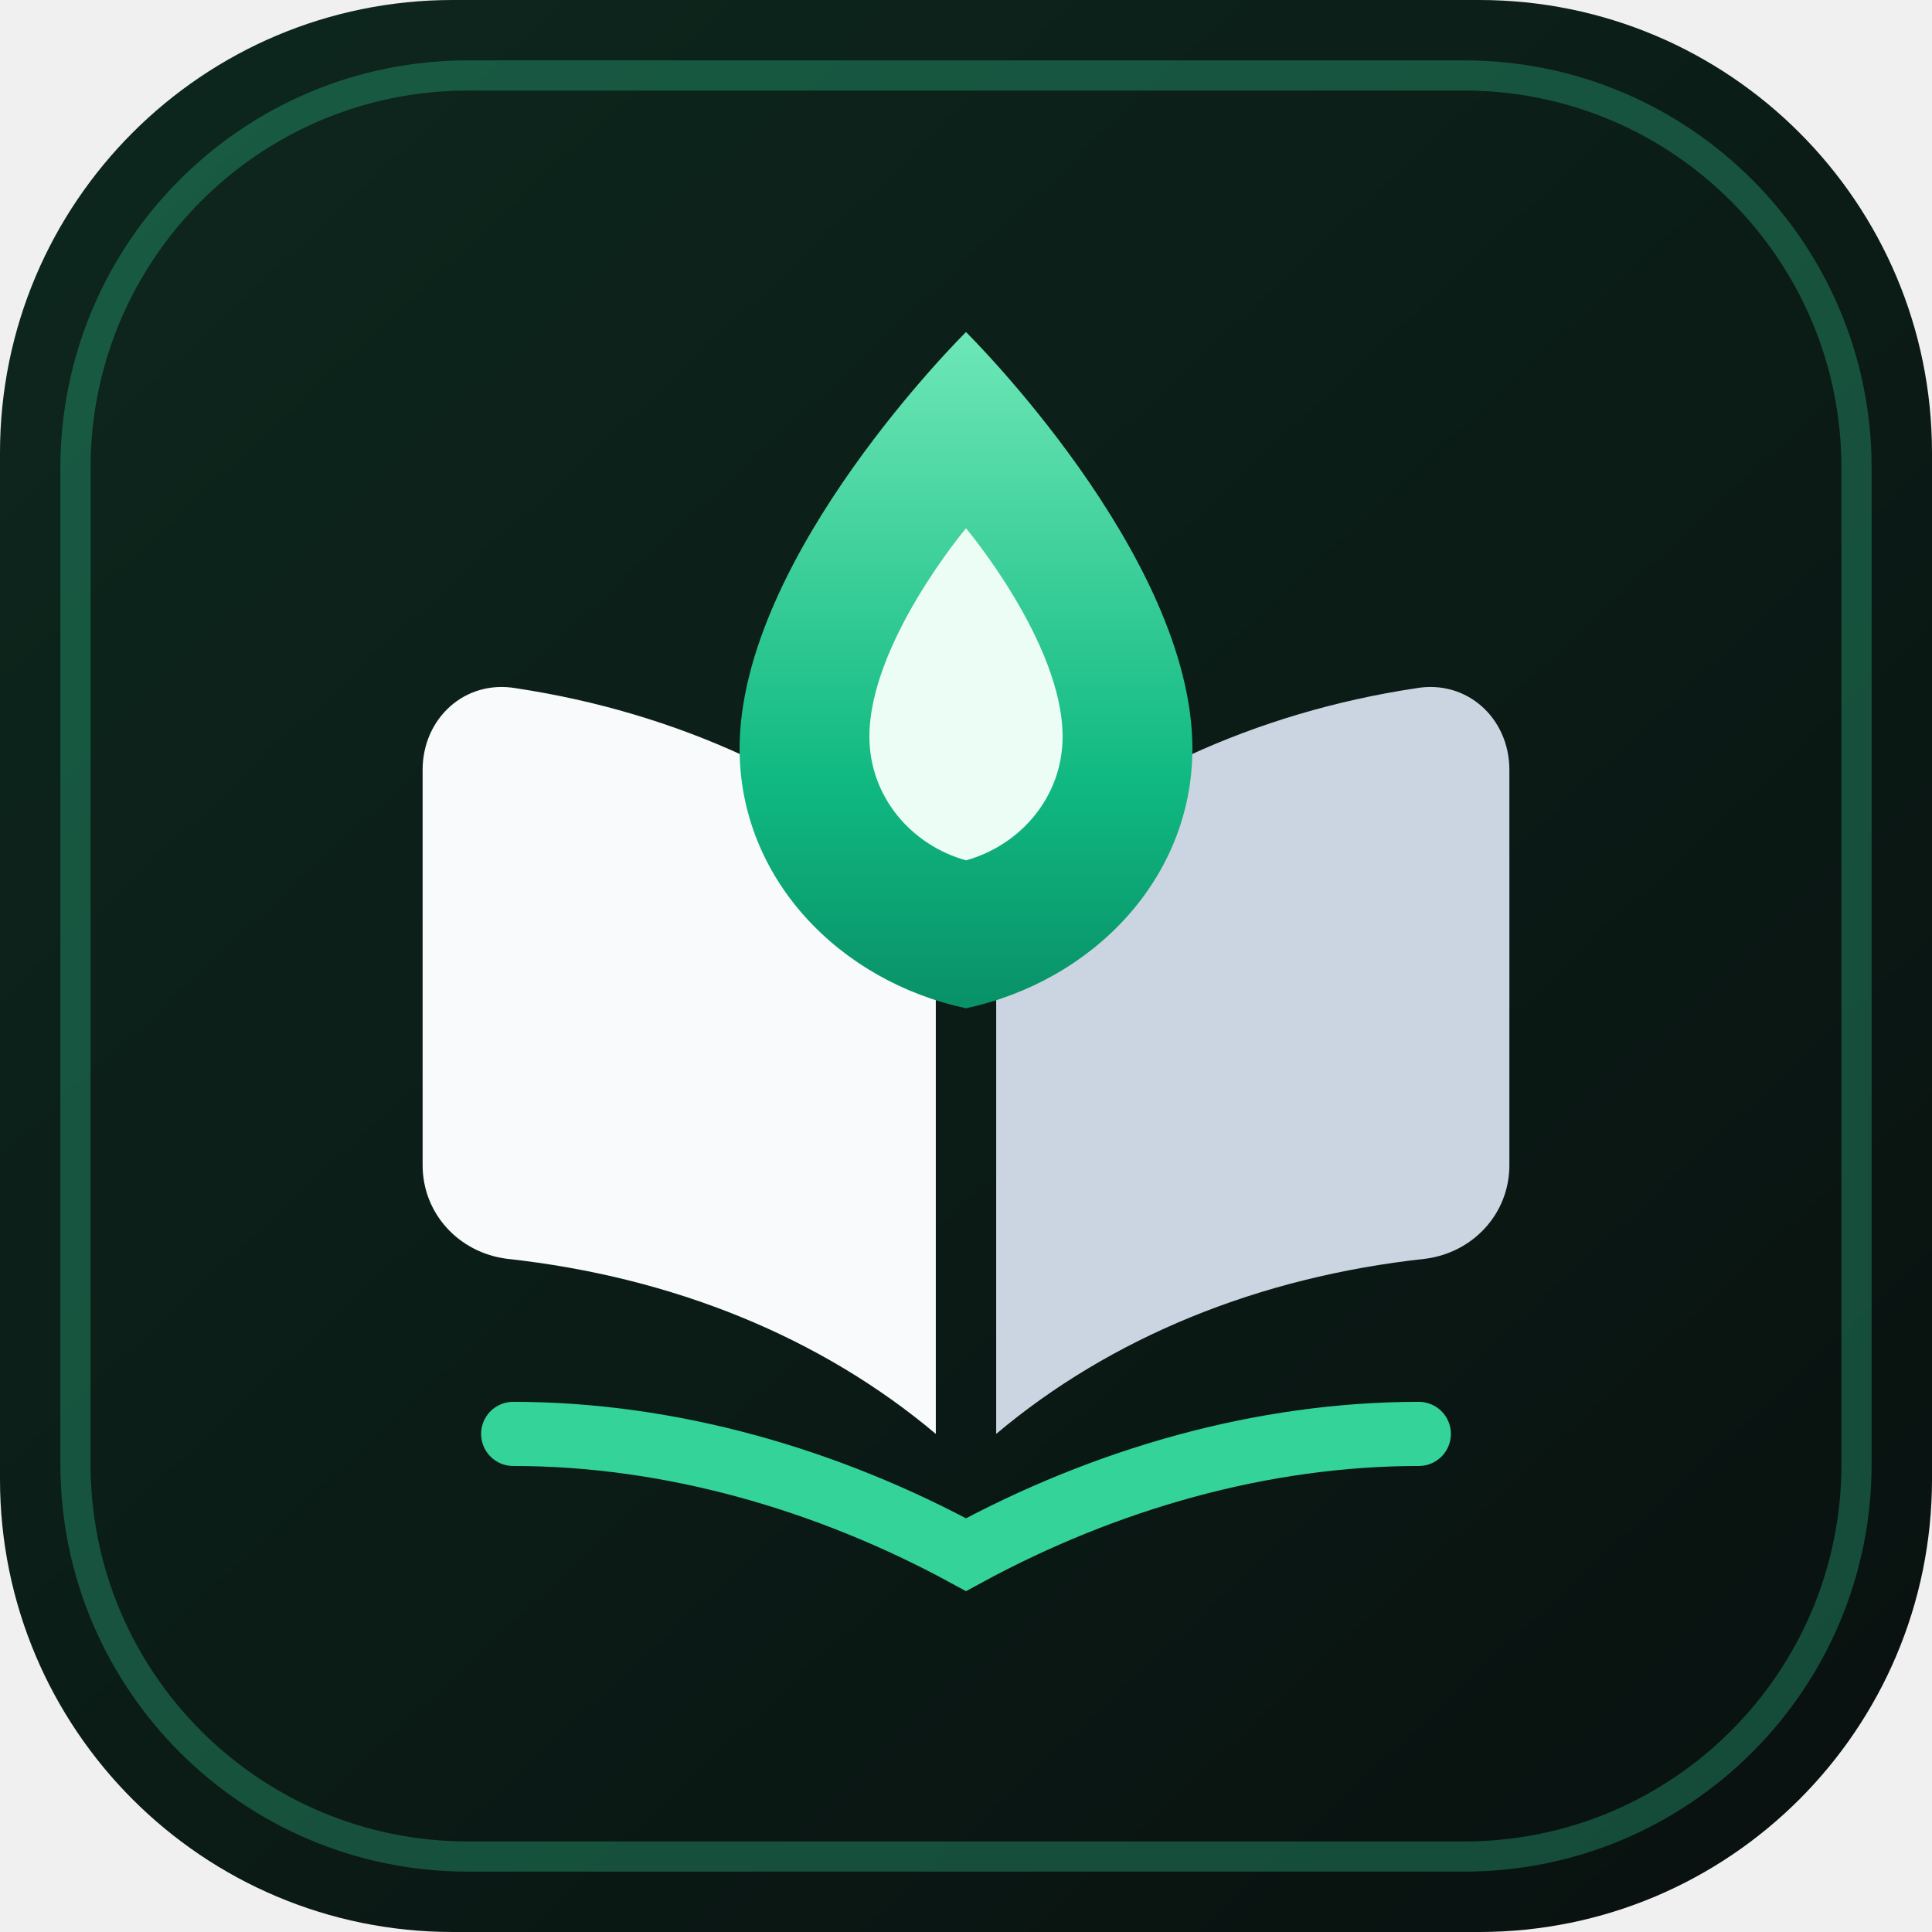
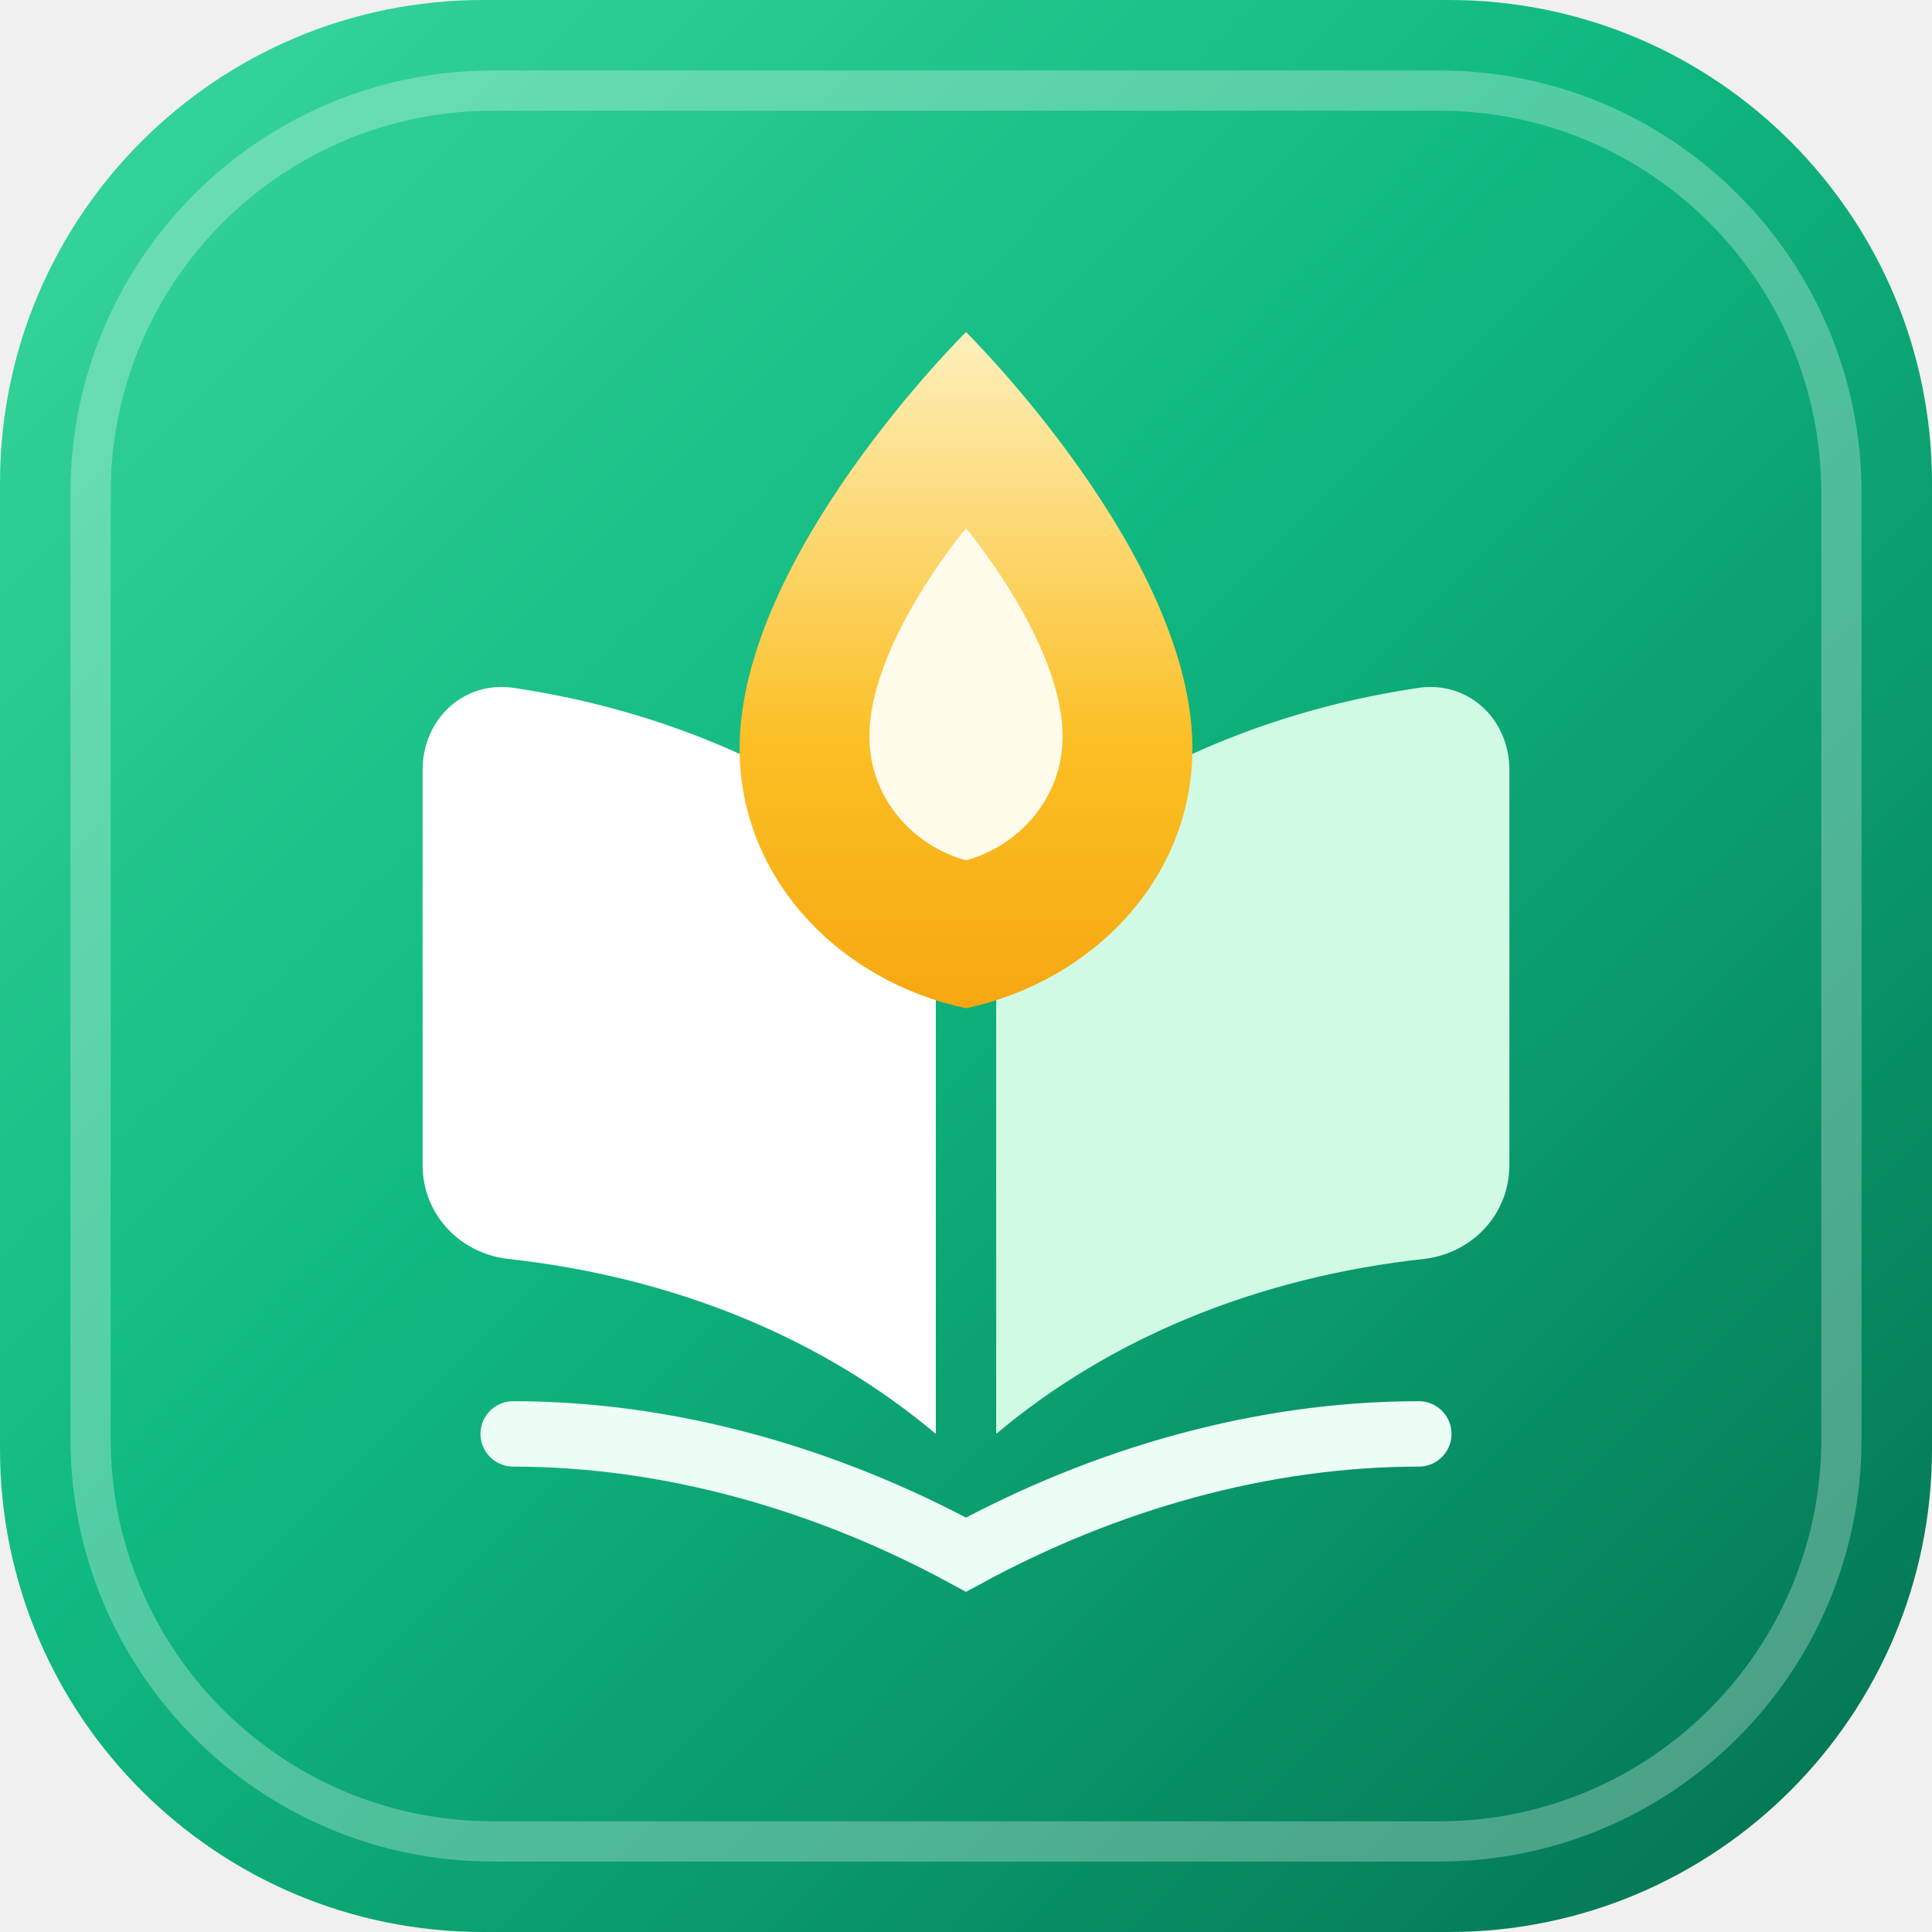
- <svg xmlns="http://www.w3.org/2000/svg" viewBox="0 0 512 512" width="512" height="512" fill="none">
+ <svg xmlns="http://www.w3.org/2000/svg" viewBox="0 0 192 192" width="512" height="512" fill="none">
  <defs>
-     <linearGradient id="bg" x1="48" y1="32" x2="464" y2="480" gradientUnits="userSpaceOnUse">
-       <stop offset="0%" stop-color="#0D261D" />
-       <stop offset="100%" stop-color="#091210" />
-     </linearGradient>
-     <linearGradient id="fl" x1="256" y1="88" x2="256" y2="304" gradientUnits="userSpaceOnUse">
-       <stop offset="0%" stop-color="#6EE7B7" />
-       <stop offset="55%" stop-color="#10B981" />
+     <linearGradient id="bg" x1="12" y1="12" x2="180" y2="180" gradientUnits="userSpaceOnUse">
+       <stop offset="0%" stop-color="#34D399" />
+       <stop offset="42%" stop-color="#10B981" />
      <stop offset="100%" stop-color="#047857" />
    </linearGradient>
+     <linearGradient id="fl" x1="96" y1="30" x2="96" y2="110" gradientUnits="userSpaceOnUse">
+       <stop offset="0%" stop-color="#FEF3C7" />
+       <stop offset="55%" stop-color="#FBBF24" />
+       <stop offset="100%" stop-color="#F59E0B" />
+     </linearGradient>
  </defs>
-   <rect width="512" height="512" rx="120" fill="url(#bg)" />
-   <rect x="20" y="20" width="472" height="472" rx="104" stroke="#34D399" stroke-opacity="0.3" stroke-width="8" />
-   <path d="M112 204C112 190.4 123.2 180 136.8 182.4C179.2 188.8 217.6 206.4 248 233.6V380C217.6 354.4 178.4 338.4 134.4 333.6C121.6 332 112 321.6 112 308.8V204Z" fill="#F8FAFC" />
-   <path d="M400 204C400 190.4 388.8 180 375.2 182.4C332.8 188.8 294.4 206.4 264 233.6V380C294.4 354.4 333.6 338.4 377.6 333.6C390.4 332 400 321.6 400 308.8V204Z" fill="#CBD5E1" />
-   <path d="M256 88C256 88 196 147.2 196 198.4C196 232.8 222.4 260 256 267.2C289.6 260 316 232.8 316 198.4C316 147.2 256 88 256 88Z" fill="url(#fl)" />
-   <path d="M256 140C256 140 230.4 170.4 230.4 195.2C230.4 211.2 241.6 224 256 228C270.4 224 281.6 211.2 281.6 195.2C281.6 170.4 256 140 256 140Z" fill="#ECFDF5" />
-   <path d="M136 380C177.6 380 219.2 392 256 412C292.8 392 334.4 380 376 380" stroke="#34D399" stroke-width="17" stroke-linecap="round" />
+   <rect width="192" height="192" rx="48" fill="url(#bg)" />
+   <rect x="9" y="9" width="174" height="174" rx="40" stroke="#FFFFFF" stroke-opacity="0.28" stroke-width="4" />
+   <path d="M42 76.5C42 71.4 46.2 67.5 51.3 68.4C67.2 70.8 81.6 77.4 93 87.6V142.5C81.6 132.9 66.9 126.9 50.4 125.1C45.6 124.5 42 120.6 42 115.8V76.5Z" fill="#FFFFFF" />
+   <path d="M150 76.5C150 71.4 145.8 67.5 140.7 68.4C124.8 70.8 110.4 77.4 99 87.6V142.5C110.4 132.9 125.1 126.9 141.6 125.1C146.4 124.5 150 120.6 150 115.8V76.5Z" fill="#D1FAE5" />
+   <path d="M96 33C96 33 73.5 55.2 73.5 74.4C73.5 87.3 83.4 97.5 96 100.2C108.6 97.5 118.5 87.3 118.5 74.4C118.5 55.2 96 33 96 33Z" fill="url(#fl)" />
+   <path d="M96 52.5C96 52.5 86.4 63.9 86.4 73.2C86.4 79.2 90.6 84 96 85.5C101.4 84 105.6 79.2 105.6 73.2C105.6 63.9 96 52.5 96 52.5Z" fill="#FFFBEB" />
+   <path d="M51 142.5C66.6 142.5 82.2 147 96 154.5C109.8 147 125.4 142.5 141 142.5" stroke="#ECFDF5" stroke-width="6.5" stroke-linecap="round" />
</svg>
